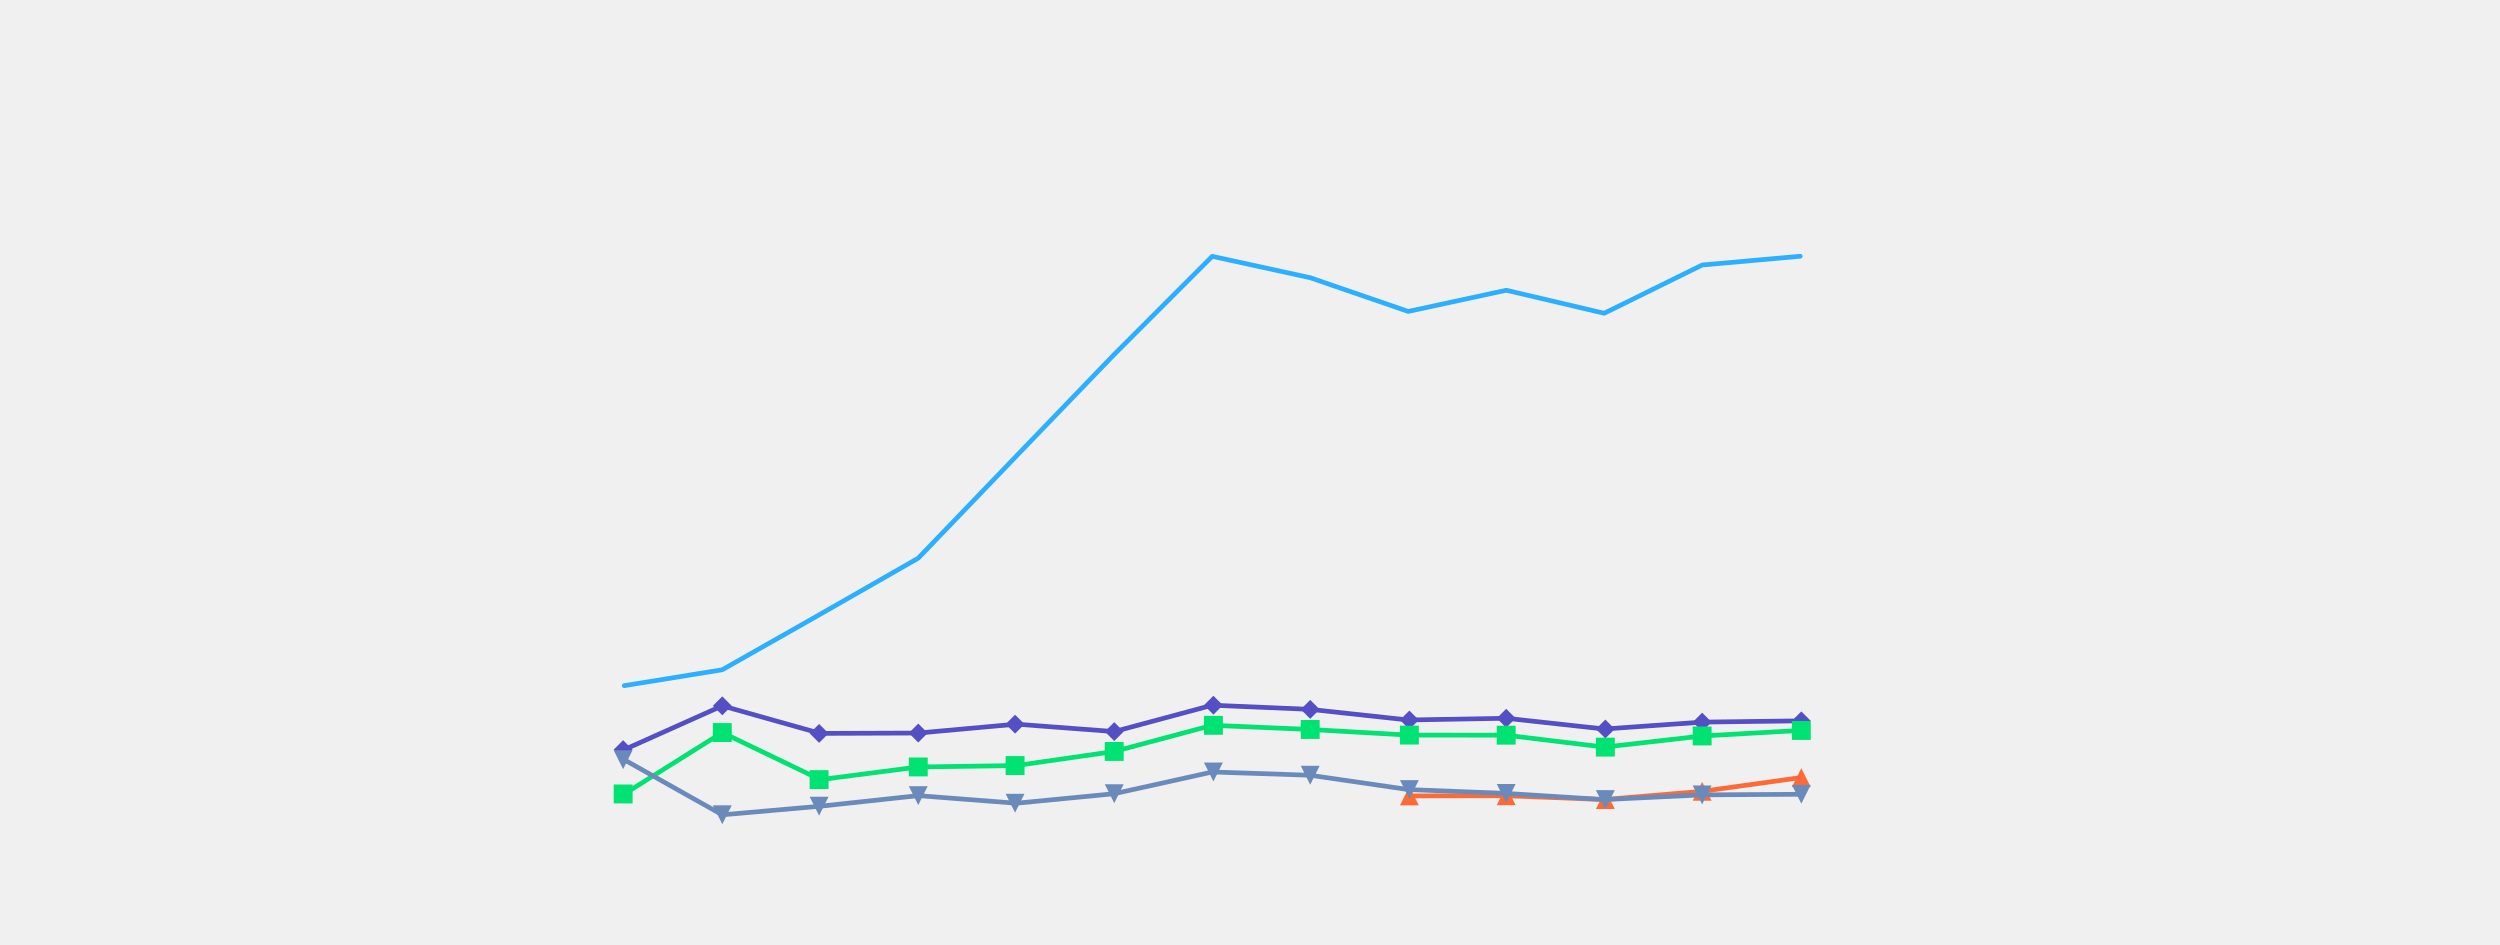
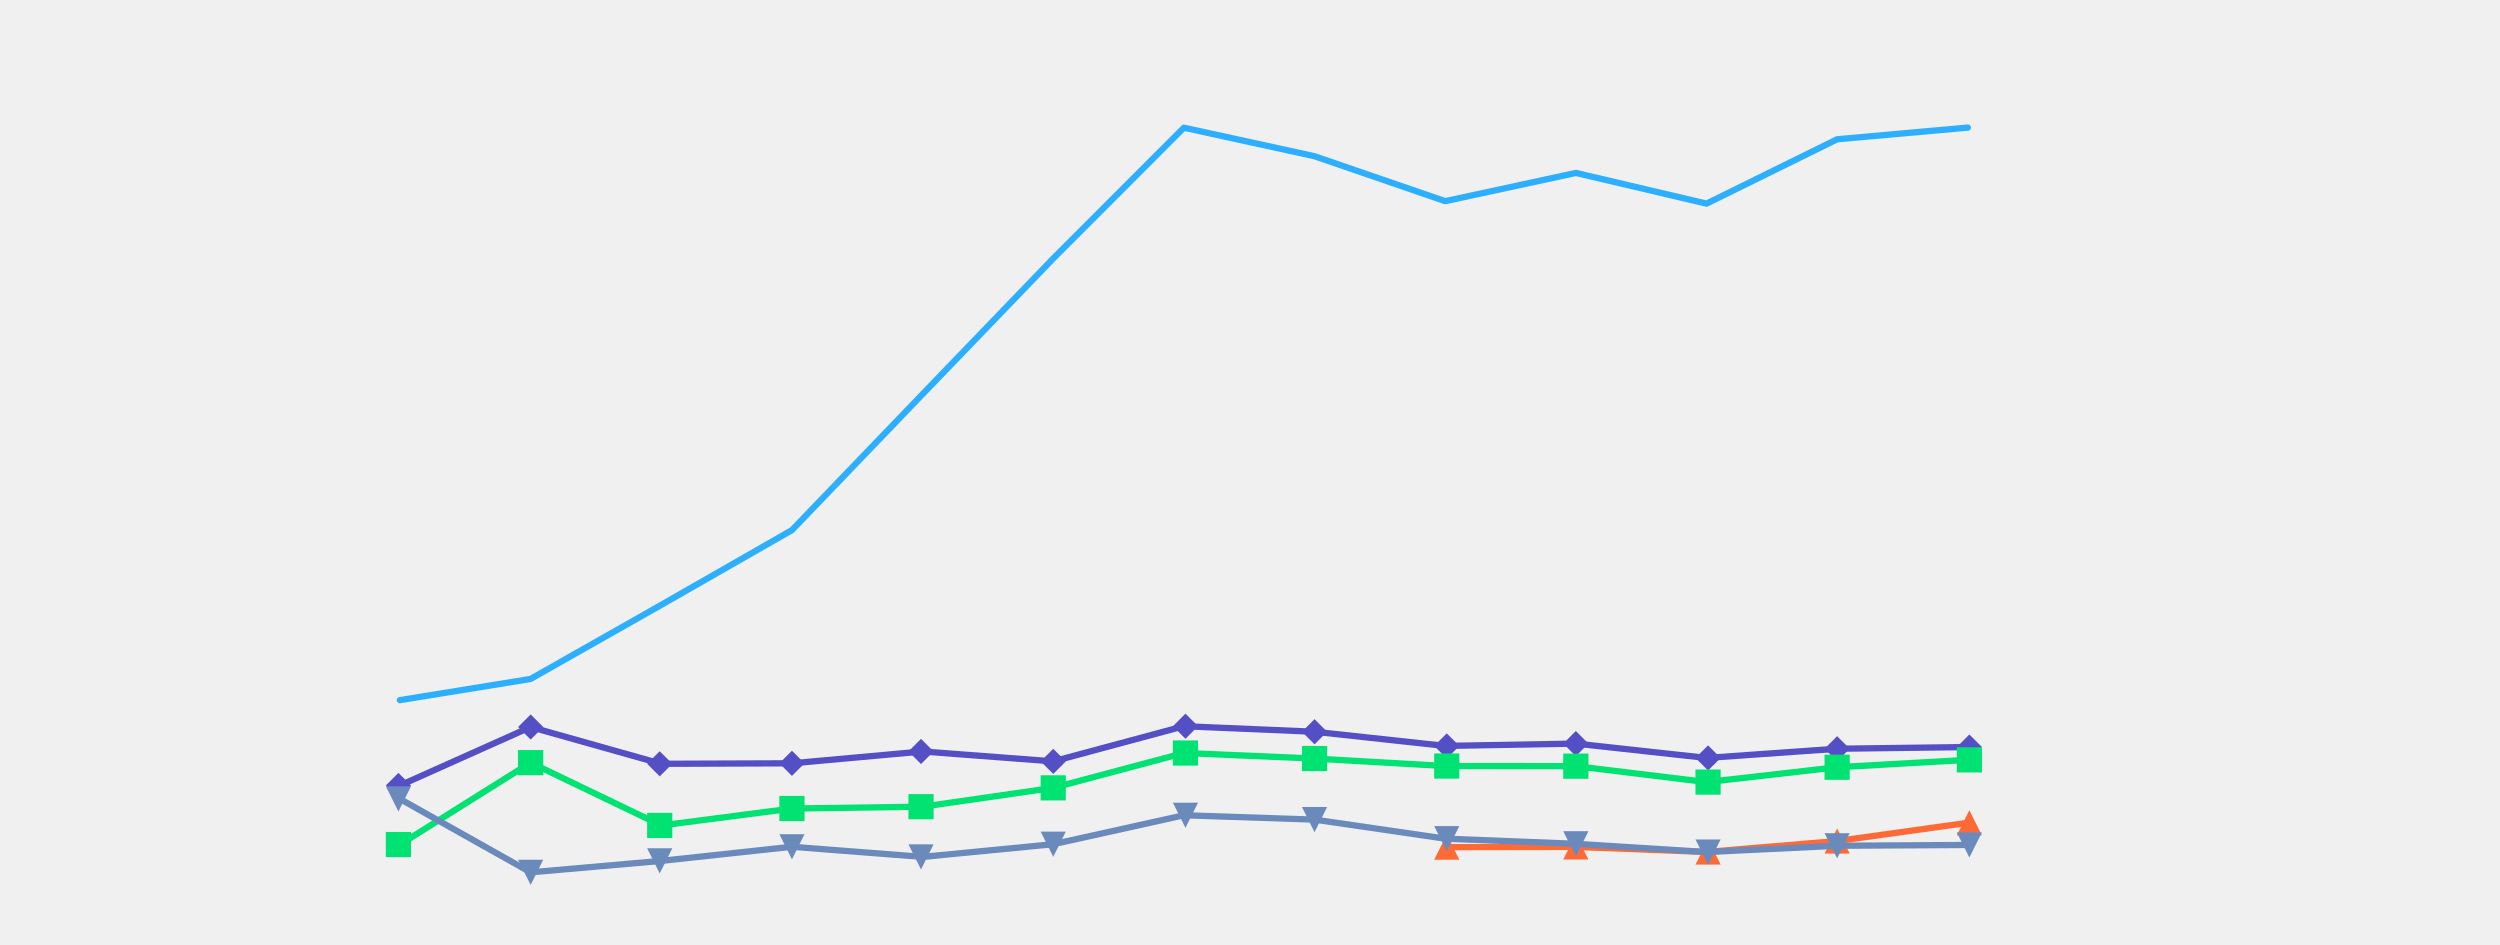
- <svg xmlns="http://www.w3.org/2000/svg" width="900" height="340" viewBox="0,0,700,400" id="svg">
+ <svg xmlns="http://www.w3.org/2000/svg" width="900" height="340" viewBox="0,0,550,300" id="svg">
  <g class="highcharts-series-group" data-z-index="3" filter="none" aria-hidden="false">
-     <g data-z-index="0.1" transform="translate(80,68) scale(1 1)" clip-path="url(#highcharts-0fek5hi-29-)" aria-hidden="true" opacity="1">
+     <g>
      <path d="M 4.98 222.394 L 46.484 215.665 L 87.987 192.14 L 129.49 168.397 L 170.993 125.196 L 212.497 82.104 L 254 40.565 L 295.503 49.627 L 337.007 63.901 L 378.51 54.928 L 420.013 64.681 L 461.516 44.232 L 503.02 40.53" data-z-index="1" stroke-linejoin="round" stroke-linecap="round" filter="none" fill="none" stroke="#2caffe" stroke-width="2" />
      <path d="M 4.98 222.394 L 46.484 215.665 L 87.987 192.14 L 129.49 168.397 L 170.993 125.196 L 212.497 82.104 L 254 40.565 L 295.503 49.627 L 337.007 63.901 L 378.51 54.928 L 420.013 64.681 L 461.516 44.232 L 503.02 40.53" data-z-index="2" stroke-linecap="round" stroke-linejoin="round" fill="none" stroke="rgba(192,192,192,0)" stroke-width="22" />
    </g>
-     <g data-z-index="0.1" transform="translate(80,68) scale(1 1)" clip-path="none" aria-hidden="false" role="region" tabindex="-1" aria-label="Installation &amp; Developers, line 1 of 5 with 13 data points." outline="none" opacity="1">
+     <g>
      <path d="M 46.5 215.665 A 0 0 0 1 1 46.5 215.665 Z" data-z-index="-1" fill-opacity="0.25" visibility="hidden" fill="#2caffe" />
-       <path d="M 4.5 226.394 A 4 4 0 1 1 4.5 226.394 Z" tabindex="-1" role="img" aria-label="x, 2010, 43,934. Installation &amp; Developers." outline="none" fill="#2caffe" stroke="#ffffff" stroke-width="0" opacity="1" />
-       <path d="M 46.5 219.665 A 4 4 0 1 1 46.5 219.665 Z" tabindex="-1" role="img" aria-label="x, 2011, 48,656. Installation &amp; Developers." outline="none" fill="#2caffe" stroke="#ffffff" stroke-width="0" opacity="1" />
-       <path d="M 87.5 196.14 A 4 4 0 1 1 87.5 196.14 Z" tabindex="-1" role="img" aria-label="x, 2012, 65,165. Installation &amp; Developers." outline="none" fill="#2caffe" stroke="#ffffff" stroke-width="0" opacity="1" />
-       <path d="M 129.5 172.397 A 4 4 0 1 1 129.5 172.397 Z" tabindex="-1" role="img" aria-label="x, 2013, 81,827. Installation &amp; Developers." outline="none" fill="#2caffe" stroke="#ffffff" stroke-width="0" opacity="1" />
-       <path d="M 170.5 129.196 A 4 4 0 1 1 170.5 129.196 Z" tabindex="-1" role="img" aria-label="x, 2014, 112,143. Installation &amp; Developers." outline="none" fill="#2caffe" stroke="#ffffff" stroke-width="0" opacity="1" />
-       <path d="M 212.5 86.104 A 4 4 0 1 1 212.5 86.104 Z" tabindex="-1" role="img" aria-label="x, 2015, 142,383. Installation &amp; Developers." outline="none" fill="#2caffe" stroke="#ffffff" stroke-width="0" opacity="1" />
-       <path d="M 254.5 44.565 A 4 4 0 1 1 254.5 44.565 Z" tabindex="-1" role="img" aria-label="x, 2016, 171,533. Installation &amp; Developers." outline="none" fill="#2caffe" stroke="#ffffff" stroke-width="0" opacity="1" />
-       <path d="M 295.5 53.627 A 4 4 0 1 1 295.5 53.627 Z" tabindex="-1" role="img" aria-label="x, 2017, 165,174. Installation &amp; Developers." outline="none" fill="#2caffe" stroke="#ffffff" stroke-width="0" opacity="1" />
-       <path d="M 337.5 67.901 A 4 4 0 1 1 337.5 67.901 Z" tabindex="-1" role="img" aria-label="x, 2018, 155,157. Installation &amp; Developers." outline="none" fill="#2caffe" stroke="#ffffff" stroke-width="0" opacity="1" />
-       <path d="M 378.5 58.928 A 4 4 0 1 1 378.5 58.928 Z" tabindex="-1" role="img" aria-label="x, 2019, 161,454. Installation &amp; Developers." outline="none" fill="#2caffe" stroke="#ffffff" stroke-width="0" opacity="1" />
-       <path d="M 420.5 68.681 A 4 4 0 1 1 420.5 68.681 Z" tabindex="-1" role="img" aria-label="x, 2020, 154,610. Installation &amp; Developers." outline="none" fill="#2caffe" stroke="#ffffff" stroke-width="0" opacity="1" />
-       <path d="M 461.5 48.232 A 4 4 0 1 1 461.5 48.232 Z" tabindex="-1" role="img" aria-label="x, 2021, 168,960. Installation &amp; Developers." outline="none" fill="#2caffe" stroke="#ffffff" stroke-width="0" opacity="1" />
-       <path d="M 503.5 44.53 A 4 4 0 1 1 503.5 44.53 Z" tabindex="-1" role="img" aria-label="x, 2022, 171,558. Installation &amp; Developers." outline="none" fill="#2caffe" stroke="#ffffff" stroke-width="0" opacity="1" />
+       <path d="M 4.5 226.394 A 4 4 0 1 1 4.5 226.394 Z" tabindex="-1" role="img" aria-label="x, 2010, 43,934. Installation &amp; Developers." fill="#2caffe" stroke="#ffffff" stroke-width="0" opacity="1" />
+       <path d="M 46.5 219.665 A 4 4 0 1 1 46.5 219.665 Z" tabindex="-1" role="img" aria-label="x, 2011, 48,656. Installation &amp; Developers." fill="#2caffe" stroke="#ffffff" stroke-width="0" opacity="1" />
+       <path d="M 87.5 196.14 A 4 4 0 1 1 87.5 196.14 Z" tabindex="-1" role="img" aria-label="x, 2012, 65,165. Installation &amp; Developers." fill="#2caffe" stroke="#ffffff" stroke-width="0" opacity="1" />
+       <path d="M 129.5 172.397 A 4 4 0 1 1 129.5 172.397 Z" tabindex="-1" role="img" aria-label="x, 2013, 81,827. Installation &amp; Developers." fill="#2caffe" stroke="#ffffff" stroke-width="0" opacity="1" />
+       <path d="M 170.5 129.196 A 4 4 0 1 1 170.5 129.196 Z" tabindex="-1" role="img" aria-label="x, 2014, 112,143. Installation &amp; Developers." fill="#2caffe" stroke="#ffffff" stroke-width="0" opacity="1" />
+       <path d="M 212.5 86.104 A 4 4 0 1 1 212.5 86.104 Z" tabindex="-1" role="img" aria-label="x, 2015, 142,383. Installation &amp; Developers." fill="#2caffe" stroke="#ffffff" stroke-width="0" opacity="1" />
+       <path d="M 254.5 44.565 A 4 4 0 1 1 254.5 44.565 Z" tabindex="-1" role="img" aria-label="x, 2016, 171,533. Installation &amp; Developers." fill="#2caffe" stroke="#ffffff" stroke-width="0" opacity="1" />
+       <path d="M 295.5 53.627 A 4 4 0 1 1 295.5 53.627 Z" tabindex="-1" role="img" aria-label="x, 2017, 165,174. Installation &amp; Developers." fill="#2caffe" stroke="#ffffff" stroke-width="0" opacity="1" />
+       <path d="M 337.5 67.901 A 4 4 0 1 1 337.5 67.901 Z" tabindex="-1" role="img" aria-label="x, 2018, 155,157. Installation &amp; Developers." fill="#2caffe" stroke="#ffffff" stroke-width="0" opacity="1" />
+       <path d="M 378.5 58.928 A 4 4 0 1 1 378.5 58.928 Z" tabindex="-1" role="img" aria-label="x, 2019, 161,454. Installation &amp; Developers." fill="#2caffe" stroke="#ffffff" stroke-width="0" opacity="1" />
+       <path d="M 420.5 68.681 A 4 4 0 1 1 420.5 68.681 Z" tabindex="-1" role="img" aria-label="x, 2020, 154,610. Installation &amp; Developers." fill="#2caffe" stroke="#ffffff" stroke-width="0" opacity="1" />
+       <path d="M 461.5 48.232 A 4 4 0 1 1 461.5 48.232 Z" tabindex="-1" role="img" aria-label="x, 2021, 168,960. Installation &amp; Developers." fill="#2caffe" stroke="#ffffff" stroke-width="0" opacity="1" />
+       <path d="M 503.5 44.53 A 4 4 0 1 1 503.5 44.53 Z" tabindex="-1" role="img" aria-label="x, 2022, 171,558. Installation &amp; Developers." fill="#2caffe" stroke="#ffffff" stroke-width="0" opacity="1" />
    </g>
-     <g data-z-index="0.1" transform="translate(80,68) scale(1 1)" clip-path="url(#highcharts-0fek5hi-29-)" aria-hidden="true" opacity="1">
+     <g>
      <path d="M 4.98 249.495 L 46.484 230.934 L 87.987 242.618 L 129.49 242.462 L 170.993 238.702 L 212.497 241.848 L 254 230.678 L 295.503 232.439 L 337.007 236.94 L 378.51 236.204 L 420.013 240.754 L 461.516 237.834 L 503.02 237.301" data-z-index="1" stroke-linejoin="round" stroke-linecap="round" filter="none" fill="none" stroke="#544fc5" stroke-width="2" />
      <path d="M 4.98 249.495 L 46.484 230.934 L 87.987 242.618 L 129.49 242.462 L 170.993 238.702 L 212.497 241.848 L 254 230.678 L 295.503 232.439 L 337.007 236.94 L 378.51 236.204 L 420.013 240.754 L 461.516 237.834 L 503.02 237.301" data-z-index="2" stroke-linecap="round" stroke-linejoin="round" fill="none" stroke="rgba(192,192,192,0)" stroke-width="22" />
    </g>
-     <g data-z-index="0.1" transform="translate(80,68) scale(1 1)" clip-path="none" aria-hidden="false" role="region" tabindex="-1" aria-label="Manufacturing, line 2 of 5 with 13 data points." outline="none" opacity="1">
+     <g>
      <path d="M 129.5 242.462 A 0 0 0 1 1 129.5 242.462 Z" data-z-index="-1" fill-opacity="0.25" visibility="hidden" fill="#544fc5" />
-       <path d="M 4.5 245.495 L 8.5 249.495 L 4.5 253.495 L 0.5 249.495 Z" tabindex="-1" role="img" aria-label="x, 2010, 24,916. Manufacturing." outline="none" fill="#544fc5" stroke="#ffffff" stroke-width="0" opacity="1" />
-       <path d="M 46.5 226.934 L 50.5 230.934 L 46.5 234.934 L 42.5 230.934 Z" tabindex="-1" role="img" aria-label="x, 2011, 37,941. Manufacturing." outline="none" fill="#544fc5" stroke="#ffffff" stroke-width="0" opacity="1" />
-       <path d="M 87.5 238.618 L 91.5 242.618 L 87.5 246.618 L 83.5 242.618 Z" tabindex="-1" role="img" aria-label="x, 2012, 29,742. Manufacturing." outline="none" fill="#544fc5" stroke="#ffffff" stroke-width="0" opacity="1" />
-       <path d="M 129.5 238.462 L 133.5 242.462 L 129.5 246.462 L 125.5 242.462 Z" tabindex="-1" role="img" aria-label="x, 2013, 29,851. Manufacturing." outline="none" fill="#544fc5" stroke="#ffffff" stroke-width="0" opacity="1" />
-       <path d="M 170.5 234.702 L 174.5 238.702 L 170.5 242.702 L 166.5 238.702 Z" tabindex="-1" role="img" aria-label="x, 2014, 32,490. Manufacturing." outline="none" fill="#544fc5" stroke="#ffffff" stroke-width="0" opacity="1" />
-       <path d="M 212.5 237.848 L 216.5 241.848 L 212.5 245.848 L 208.5 241.848 Z" tabindex="-1" role="img" aria-label="x, 2015, 30,282. Manufacturing." outline="none" fill="#544fc5" stroke="#ffffff" stroke-width="0" opacity="1" />
-       <path d="M 254.5 226.678 L 258.5 230.678 L 254.5 234.678 L 250.5 230.678 Z" tabindex="-1" role="img" aria-label="x, 2016, 38,121. Manufacturing." outline="none" fill="#544fc5" stroke="#ffffff" stroke-width="0" opacity="1" />
-       <path d="M 295.5 228.439 L 299.5 232.439 L 295.5 236.439 L 291.5 232.439 Z" tabindex="-1" role="img" aria-label="x, 2017, 36,885. Manufacturing." outline="none" fill="#544fc5" stroke="#ffffff" stroke-width="0" opacity="1" />
-       <path d="M 337.5 232.94 L 341.5 236.94 L 337.5 240.94 L 333.5 236.94 Z" tabindex="-1" role="img" aria-label="x, 2018, 33,726. Manufacturing." outline="none" fill="#544fc5" stroke="#ffffff" stroke-width="0" opacity="1" />
-       <path d="M 378.5 232.204 L 382.5 236.204 L 378.5 240.204 L 374.5 236.204 Z" tabindex="-1" role="img" aria-label="x, 2019, 34,243. Manufacturing." outline="none" fill="#544fc5" stroke="#ffffff" stroke-width="0" opacity="1" />
-       <path d="M 420.5 236.754 L 424.5 240.754 L 420.5 244.754 L 416.5 240.754 Z" tabindex="-1" role="img" aria-label="x, 2020, 31,050. Manufacturing." outline="none" fill="#544fc5" stroke="#ffffff" stroke-width="0" opacity="1" />
-       <path d="M 461.5 233.834 L 465.5 237.834 L 461.5 241.834 L 457.5 237.834 Z" tabindex="-1" role="img" aria-label="x, 2021, 33,099. Manufacturing." outline="none" fill="#544fc5" stroke="#ffffff" stroke-width="0" opacity="1" />
-       <path d="M 503.5 233.301 L 507.5 237.301 L 503.5 241.301 L 499.5 237.301 Z" tabindex="-1" role="img" aria-label="x, 2022, 33,473. Manufacturing." outline="none" fill="#544fc5" stroke="#ffffff" stroke-width="0" opacity="1" />
+       <path d="M 4.5 245.495 L 8.5 249.495 L 4.5 253.495 L 0.5 249.495 Z" aria-label="x, 2010, 24,916. Manufacturing." fill="#544fc5" stroke="#ffffff" stroke-width="0" opacity="1" />
+       <path d="M 46.5 226.934 L 50.5 230.934 L 46.5 234.934 L 42.5 230.934 Z" aria-label="x, 2011, 37,941. Manufacturing." fill="#544fc5" stroke="#ffffff" stroke-width="0" opacity="1" />
+       <path d="M 87.5 238.618 L 91.5 242.618 L 87.5 246.618 L 83.5 242.618 Z" aria-label="x, 2012, 29,742. Manufacturing." fill="#544fc5" stroke="#ffffff" stroke-width="0" opacity="1" />
+       <path d="M 129.5 238.462 L 133.5 242.462 L 129.5 246.462 L 125.5 242.462 Z" aria-label="x, 2013, 29,851. Manufacturing." fill="#544fc5" stroke="#ffffff" stroke-width="0" opacity="1" />
+       <path d="M 170.5 234.702 L 174.5 238.702 L 170.5 242.702 L 166.5 238.702 Z" aria-label="x, 2014, 32,490. Manufacturing." fill="#544fc5" stroke="#ffffff" stroke-width="0" opacity="1" />
+       <path d="M 212.5 237.848 L 216.5 241.848 L 212.5 245.848 L 208.5 241.848 Z" aria-label="x, 2015, 30,282. Manufacturing." fill="#544fc5" stroke="#ffffff" stroke-width="0" opacity="1" />
+       <path d="M 254.5 226.678 L 258.5 230.678 L 254.5 234.678 L 250.5 230.678 Z" aria-label="x, 2016, 38,121. Manufacturing." fill="#544fc5" stroke="#ffffff" stroke-width="0" opacity="1" />
+       <path d="M 295.5 228.439 L 299.5 232.439 L 295.5 236.439 L 291.5 232.439 Z" aria-label="x, 2017, 36,885. Manufacturing." fill="#544fc5" stroke="#ffffff" stroke-width="0" opacity="1" />
+       <path d="M 337.5 232.94 L 341.5 236.94 L 337.5 240.94 L 333.5 236.94 Z" aria-label="x, 2018, 33,726. Manufacturing." fill="#544fc5" stroke="#ffffff" stroke-width="0" opacity="1" />
+       <path d="M 378.5 232.204 L 382.5 236.204 L 378.5 240.204 L 374.5 236.204 Z" aria-label="x, 2019, 34,243. Manufacturing." fill="#544fc5" stroke="#ffffff" stroke-width="0" opacity="1" />
+       <path d="M 420.5 236.754 L 424.5 240.754 L 420.5 244.754 L 416.5 240.754 Z" aria-label="x, 2020, 31,050. Manufacturing." fill="#544fc5" stroke="#ffffff" stroke-width="0" opacity="1" />
+       <path d="M 461.5 233.834 L 465.5 237.834 L 461.5 241.834 L 457.5 237.834 Z" aria-label="x, 2021, 33,099. Manufacturing." fill="#544fc5" stroke="#ffffff" stroke-width="0" opacity="1" />
+       <path d="M 503.5 233.301 L 507.5 237.301 L 503.5 241.301 L 499.5 237.301 Z" aria-label="x, 2022, 33,473. Manufacturing." fill="#544fc5" stroke="#ffffff" stroke-width="0" opacity="1" />
    </g>
-     <g data-z-index="0.1" transform="translate(80,68) scale(1 1)" clip-path="url(#highcharts-0fek5hi-29-)" aria-hidden="true" opacity="1">
+     <g>
      <path d="M 4.98 268.265 L 46.484 242.25 L 87.987 262.193 L 129.49 256.826 L 170.993 256.236 L 212.497 250.263 L 254 239.191 L 295.503 240.95 L 337.007 243.329 L 378.51 243.371 L 420.013 248.43 L 461.516 243.706 L 503.02 241.369" data-z-index="1" stroke-linejoin="round" stroke-linecap="round" filter="none" fill="none" stroke="#00e272" stroke-width="2" />
      <path d="M 4.98 268.265 L 46.484 242.25 L 87.987 262.193 L 129.49 256.826 L 170.993 256.236 L 212.497 250.263 L 254 239.191 L 295.503 240.95 L 337.007 243.329 L 378.51 243.371 L 420.013 248.43 L 461.516 243.706 L 503.02 241.369" data-z-index="2" stroke-linecap="round" stroke-linejoin="round" fill="none" stroke="rgba(192,192,192,0)" stroke-width="22" />
    </g>
-     <g data-z-index="0.1" transform="translate(80,68) scale(1 1)" clip-path="none" aria-hidden="false" role="region" tabindex="-1" aria-label="Sales &amp; Distribution, line 3 of 5 with 13 data points." outline="none" opacity="1">
+     <g>
      <path d="M 212.5 250.263 A 0 0 0 1 1 212.5 250.263 Z" data-z-index="-1" fill-opacity="0.25" visibility="hidden" fill="#00e272" />
-       <path d="M 0.5 264.265 L 8.5 264.265 L 8.5 272.265 L 0.5 272.265 Z" tabindex="-1" role="img" aria-label="x, 2010, 11,744. Sales &amp; Distribution." outline="none" fill="#00e272" stroke="#ffffff" stroke-width="0" opacity="1" />
-       <path d="M 42.5 238.25 L 50.5 238.25 L 50.5 246.25 L 42.5 246.25 Z" tabindex="-1" role="img" aria-label="x, 2011, 30,000. Sales &amp; Distribution." outline="none" fill="#00e272" stroke="#ffffff" stroke-width="0" opacity="1" />
-       <path d="M 83.5 258.193 L 91.5 258.193 L 91.5 266.193 L 83.5 266.193 Z" tabindex="-1" role="img" aria-label="x, 2012, 16,005. Sales &amp; Distribution." outline="none" fill="#00e272" stroke="#ffffff" stroke-width="0" opacity="1" />
-       <path d="M 125.5 252.826 L 133.5 252.826 L 133.5 260.826 L 125.5 260.826 Z" tabindex="-1" role="img" aria-label="x, 2013, 19,771. Sales &amp; Distribution." outline="none" fill="#00e272" stroke="#ffffff" stroke-width="0" opacity="1" />
-       <path d="M 166.5 252.236 L 174.5 252.236 L 174.5 260.236 L 166.5 260.236 Z" tabindex="-1" role="img" aria-label="x, 2014, 20,185. Sales &amp; Distribution." outline="none" fill="#00e272" stroke="#ffffff" stroke-width="0" opacity="1" />
-       <path d="M 208.5 246.263 L 216.5 246.263 L 216.5 254.263 L 208.5 254.263 Z" tabindex="-1" role="img" aria-label="x, 2015, 24,377. Sales &amp; Distribution." outline="none" fill="#00e272" stroke="#ffffff" stroke-width="0" opacity="1" />
-       <path d="M 250.5 235.191 L 258.5 235.191 L 258.5 243.191 L 250.5 243.191 Z" tabindex="-1" role="img" aria-label="x, 2016, 32,147. Sales &amp; Distribution." outline="none" fill="#00e272" stroke="#ffffff" stroke-width="0" opacity="1" />
-       <path d="M 291.5 236.95 L 299.5 236.95 L 299.5 244.95 L 291.5 244.95 Z" tabindex="-1" role="img" aria-label="x, 2017, 30,912. Sales &amp; Distribution." outline="none" fill="#00e272" stroke="#ffffff" stroke-width="0" opacity="1" />
-       <path d="M 333.5 239.329 L 341.5 239.329 L 341.5 247.329 L 333.5 247.329 Z" tabindex="-1" role="img" aria-label="x, 2018, 29,243. Sales &amp; Distribution." outline="none" fill="#00e272" stroke="#ffffff" stroke-width="0" opacity="1" />
-       <path d="M 374.5 239.371 L 382.5 239.371 L 382.5 247.371 L 374.5 247.371 Z" tabindex="-1" role="img" aria-label="x, 2019, 29,213. Sales &amp; Distribution." outline="none" fill="#00e272" stroke="#ffffff" stroke-width="0" opacity="1" />
-       <path d="M 416.5 244.43 L 424.5 244.43 L 424.5 252.43 L 416.5 252.43 Z" tabindex="-1" role="img" aria-label="x, 2020, 25,663. Sales &amp; Distribution." outline="none" fill="#00e272" stroke="#ffffff" stroke-width="0" opacity="1" />
-       <path d="M 457.5 239.706 L 465.5 239.706 L 465.5 247.706 L 457.5 247.706 Z" tabindex="-1" role="img" aria-label="x, 2021, 28,978. Sales &amp; Distribution." outline="none" fill="#00e272" stroke="#ffffff" stroke-width="0" opacity="1" />
-       <path d="M 499.5 237.369 L 507.5 237.369 L 507.5 245.369 L 499.5 245.369 Z" tabindex="-1" role="img" aria-label="x, 2022, 30,618. Sales &amp; Distribution." outline="none" fill="#00e272" stroke="#ffffff" stroke-width="0" opacity="1" />
+       <path d="M 0.5 264.265 L 8.5 264.265 L 8.5 272.265 L 0.5 272.265 Z" tabindex="-1" role="img" aria-label="x, 2010, 11,744. Sales &amp; Distribution." fill="#00e272" stroke="#ffffff" stroke-width="0" opacity="1" />
+       <path d="M 42.5 238.25 L 50.5 238.25 L 50.5 246.25 L 42.5 246.25 Z" tabindex="-1" role="img" aria-label="x, 2011, 30,000. Sales &amp; Distribution." fill="#00e272" stroke="#ffffff" stroke-width="0" opacity="1" />
+       <path d="M 83.5 258.193 L 91.5 258.193 L 91.5 266.193 L 83.5 266.193 Z" tabindex="-1" role="img" aria-label="x, 2012, 16,005. Sales &amp; Distribution." fill="#00e272" stroke="#ffffff" stroke-width="0" opacity="1" />
+       <path d="M 125.5 252.826 L 133.5 252.826 L 133.5 260.826 L 125.5 260.826 Z" tabindex="-1" role="img" aria-label="x, 2013, 19,771. Sales &amp; Distribution." fill="#00e272" stroke="#ffffff" stroke-width="0" opacity="1" />
+       <path d="M 166.5 252.236 L 174.5 252.236 L 174.5 260.236 L 166.5 260.236 Z" tabindex="-1" role="img" aria-label="x, 2014, 20,185. Sales &amp; Distribution." fill="#00e272" stroke="#ffffff" stroke-width="0" opacity="1" />
+       <path d="M 208.5 246.263 L 216.5 246.263 L 216.5 254.263 L 208.5 254.263 Z" tabindex="-1" role="img" aria-label="x, 2015, 24,377. Sales &amp; Distribution." fill="#00e272" stroke="#ffffff" stroke-width="0" opacity="1" />
+       <path d="M 250.5 235.191 L 258.5 235.191 L 258.5 243.191 L 250.5 243.191 Z" tabindex="-1" role="img" aria-label="x, 2016, 32,147. Sales &amp; Distribution." fill="#00e272" stroke="#ffffff" stroke-width="0" opacity="1" />
+       <path d="M 291.5 236.95 L 299.5 236.95 L 299.5 244.95 L 291.5 244.95 Z" tabindex="-1" role="img" aria-label="x, 2017, 30,912. Sales &amp; Distribution." fill="#00e272" stroke="#ffffff" stroke-width="0" opacity="1" />
+       <path d="M 333.5 239.329 L 341.5 239.329 L 341.5 247.329 L 333.5 247.329 Z" tabindex="-1" role="img" aria-label="x, 2018, 29,243. Sales &amp; Distribution." fill="#00e272" stroke="#ffffff" stroke-width="0" opacity="1" />
+       <path d="M 374.5 239.371 L 382.5 239.371 L 382.5 247.371 L 374.5 247.371 Z" tabindex="-1" role="img" aria-label="x, 2019, 29,213. Sales &amp; Distribution." fill="#00e272" stroke="#ffffff" stroke-width="0" opacity="1" />
+       <path d="M 416.5 244.43 L 424.5 244.43 L 424.5 252.43 L 416.5 252.43 Z" tabindex="-1" role="img" aria-label="x, 2020, 25,663. Sales &amp; Distribution." fill="#00e272" stroke="#ffffff" stroke-width="0" opacity="1" />
+       <path d="M 457.5 239.706 L 465.5 239.706 L 465.5 247.706 L 457.5 247.706 Z" tabindex="-1" role="img" aria-label="x, 2021, 28,978. Sales &amp; Distribution." fill="#00e272" stroke="#ffffff" stroke-width="0" opacity="1" />
+       <path d="M 499.5 237.369 L 507.5 237.369 L 507.5 245.369 L 499.5 245.369 Z" tabindex="-1" role="img" aria-label="x, 2022, 30,618. Sales &amp; Distribution." fill="#00e272" stroke="#ffffff" stroke-width="0" opacity="1" />
    </g>
-     <g data-z-index="0.1" transform="translate(80,68) scale(1 1)" clip-path="url(#highcharts-0fek5hi-29-)" aria-hidden="true" opacity="1">
+     <g>
      <path d="M 337.007 269.091 L 378.51 269.014 L 420.013 270.64 L 461.516 267.145 L 503.02 261.366" data-z-index="1" stroke-linejoin="round" stroke-linecap="round" filter="none" fill="none" stroke="#fe6a35" stroke-width="2" />
      <path d="M 337.007 269.091 L 378.51 269.014 L 420.013 270.64 L 461.516 267.145 L 503.02 261.366" data-z-index="2" stroke-linecap="round" stroke-linejoin="round" fill="none" stroke="rgba(192,192,192,0)" stroke-width="22" />
    </g>
-     <g data-z-index="0.1" transform="translate(80,68) scale(1 1)" clip-path="none" aria-hidden="false" role="region" tabindex="-1" aria-label="Operations &amp; Maintenance, line 4 of 5 with 13 data points." outline="none" opacity="1">
-       <rect x="4.98" y="269.091" width="1" height="1" fill-opacity="0" stroke-opacity="0" tabindex="-1" role="img" aria-label="x, 2010, No value. Operations &amp; Maintenance." outline="none" fill="none" opacity="0" />
-       <rect x="46.484" y="269.091" width="1" height="1" fill-opacity="0" stroke-opacity="0" tabindex="-1" role="img" aria-label="x, 2011, No value. Operations &amp; Maintenance." outline="none" fill="none" opacity="0" />
-       <rect x="87.987" y="269.091" width="1" height="1" fill-opacity="0" stroke-opacity="0" tabindex="-1" role="img" aria-label="x, 2012, No value. Operations &amp; Maintenance." outline="none" fill="none" opacity="0" />
-       <rect x="129.49" y="269.091" width="1" height="1" fill-opacity="0" stroke-opacity="0" tabindex="-1" role="img" aria-label="x, 2013, No value. Operations &amp; Maintenance." outline="none" fill="none" opacity="0" />
-       <rect x="170.993" y="269.091" width="1" height="1" fill-opacity="0" stroke-opacity="0" tabindex="-1" role="img" aria-label="x, 2014, No value. Operations &amp; Maintenance." outline="none" fill="none" opacity="0" />
-       <rect x="212.497" y="269.091" width="1" height="1" fill-opacity="0" stroke-opacity="0" tabindex="-1" role="img" aria-label="x, 2015, No value. Operations &amp; Maintenance." outline="none" fill="none" opacity="0" />
-       <rect x="254" y="269.091" width="1" height="1" fill-opacity="0" stroke-opacity="0" tabindex="-1" role="img" aria-label="x, 2016, No value. Operations &amp; Maintenance." outline="none" fill="none" opacity="0" />
-       <rect x="295.503" y="269.091" width="1" height="1" fill-opacity="0" stroke-opacity="0" tabindex="-1" role="img" aria-label="x, 2017, No value. Operations &amp; Maintenance." outline="none" fill="none" opacity="0" />
-       <path d="M 337.5 265.091 L 341.5 273.091 L 333.5 273.091 Z" tabindex="-1" role="img" aria-label="x, 2018, 11,164. Operations &amp; Maintenance." outline="none" fill="#fe6a35" stroke="#ffffff" stroke-width="0" opacity="1" />
-       <path d="M 378.5 265.014 L 382.5 273.014 L 374.5 273.014 Z" tabindex="-1" role="img" aria-label="x, 2019, 11,218. Operations &amp; Maintenance." outline="none" fill="#fe6a35" stroke="#ffffff" stroke-width="0" opacity="1" />
-       <path d="M 420.5 266.64 L 424.5 274.64 L 416.5 274.64 Z" tabindex="-1" role="img" aria-label="x, 2020, 10,077. Operations &amp; Maintenance." outline="none" fill="#fe6a35" stroke="#ffffff" stroke-width="0" opacity="1" />
-       <path d="M 461.5 263.145 L 465.5 271.145 L 457.5 271.145 Z" tabindex="-1" role="img" aria-label="x, 2021, 12,530. Operations &amp; Maintenance." outline="none" fill="#fe6a35" stroke="#ffffff" stroke-width="0" opacity="1" />
-       <path d="M 503.5 257.366 L 507.5 265.366 L 499.5 265.366 Z" tabindex="-1" role="img" aria-label="x, 2022, 16,585. Operations &amp; Maintenance." outline="none" fill="#fe6a35" stroke="#ffffff" stroke-width="0" opacity="1" />
+     <g>
+       <rect x="4.98" y="269.091" width="1" height="1" fill-opacity="0" stroke-opacity="0" tabindex="-1" role="img" aria-label="x, 2010, No value. Operations &amp; Maintenance." fill="none" opacity="0" />
+       <rect x="46.484" y="269.091" width="1" height="1" fill-opacity="0" stroke-opacity="0" tabindex="-1" role="img" aria-label="x, 2011, No value. Operations &amp; Maintenance." fill="none" opacity="0" />
+       <rect x="87.987" y="269.091" width="1" height="1" fill-opacity="0" stroke-opacity="0" tabindex="-1" role="img" aria-label="x, 2012, No value. Operations &amp; Maintenance." fill="none" opacity="0" />
+       <rect x="129.49" y="269.091" width="1" height="1" fill-opacity="0" stroke-opacity="0" tabindex="-1" role="img" aria-label="x, 2013, No value. Operations &amp; Maintenance." fill="none" opacity="0" />
+       <rect x="170.993" y="269.091" width="1" height="1" fill-opacity="0" stroke-opacity="0" tabindex="-1" role="img" aria-label="x, 2014, No value. Operations &amp; Maintenance." fill="none" opacity="0" />
+       <rect x="212.497" y="269.091" width="1" height="1" fill-opacity="0" stroke-opacity="0" tabindex="-1" role="img" aria-label="x, 2015, No value. Operations &amp; Maintenance." fill="none" opacity="0" />
+       <rect x="254" y="269.091" width="1" height="1" fill-opacity="0" stroke-opacity="0" tabindex="-1" role="img" aria-label="x, 2016, No value. Operations &amp; Maintenance." fill="none" opacity="0" />
+       <rect x="295.503" y="269.091" width="1" height="1" fill-opacity="0" stroke-opacity="0" tabindex="-1" role="img" aria-label="x, 2017, No value. Operations &amp; Maintenance." fill="none" opacity="0" />
+       <path d="M 337.5 265.091 L 341.5 273.091 L 333.5 273.091 Z" tabindex="-1" role="img" aria-label="x, 2018, 11,164. Operations &amp; Maintenance." fill="#fe6a35" stroke="#ffffff" stroke-width="0" opacity="1" />
+       <path d="M 378.5 265.014 L 382.5 273.014 L 374.5 273.014 Z" tabindex="-1" role="img" aria-label="x, 2019, 11,218. Operations &amp; Maintenance." fill="#fe6a35" stroke="#ffffff" stroke-width="0" opacity="1" />
+       <path d="M 420.5 266.64 L 424.5 274.64 L 416.5 274.64 Z" tabindex="-1" role="img" aria-label="x, 2020, 10,077. Operations &amp; Maintenance." fill="#fe6a35" stroke="#ffffff" stroke-width="0" opacity="1" />
+       <path d="M 461.5 263.145 L 465.5 271.145 L 457.5 271.145 Z" tabindex="-1" role="img" aria-label="x, 2021, 12,530. Operations &amp; Maintenance." fill="#fe6a35" stroke="#ffffff" stroke-width="0" opacity="1" />
+       <path d="M 503.5 257.366 L 507.5 265.366 L 499.5 265.366 Z" tabindex="-1" role="img" aria-label="x, 2022, 16,585. Operations &amp; Maintenance." fill="#fe6a35" stroke="#ffffff" stroke-width="0" opacity="1" />
    </g>
-     <g data-z-index="0.1" transform="translate(80,68) scale(1 1)" clip-path="url(#highcharts-0fek5hi-29-)" aria-hidden="true" opacity="1">
+     <g>
      <path d="M 4.98 253.781 L 46.484 277.094 L 87.987 273.45 L 129.49 268.972 L 170.993 272.191 L 212.497 268.162 L 254 258.96 L 295.503 260.348 L 337.007 266.399 L 378.51 268.034 L 420.013 270.646 L 461.516 268.654 L 503.02 268.402" data-z-index="1" stroke-linejoin="round" stroke-linecap="round" filter="none" fill="none" stroke="#6b8abc" stroke-width="2" />
      <path d="M 4.98 253.781 L 46.484 277.094 L 87.987 273.45 L 129.49 268.972 L 170.993 272.191 L 212.497 268.162 L 254 258.96 L 295.503 260.348 L 337.007 266.399 L 378.51 268.034 L 420.013 270.646 L 461.516 268.654 L 503.02 268.402" data-z-index="2" stroke-linecap="round" stroke-linejoin="round" fill="none" stroke="rgba(192,192,192,0)" stroke-width="22" />
    </g>
-     <g data-z-index="0.1" transform="translate(80,68) scale(1 1)" clip-path="none" aria-hidden="false" role="region" tabindex="-1" aria-label="Other, line 5 of 5 with 13 data points." outline="none" opacity="1">
+     <g>
      <path d="M 170.5 272.191 A 0 0 0 1 1 170.5 272.191 Z" data-z-index="-1" fill-opacity="0.25" visibility="hidden" fill="#6b8abc" />
-       <path d="M 0.5 249.781 L 8.5 249.781 L 4.5 257.781 Z" tabindex="-1" role="img" aria-label="x, 2010, 21,908. Other." outline="none" fill="#6b8abc" stroke="#ffffff" stroke-width="0" opacity="1" />
-       <path d="M 42.5 273.094 L 50.5 273.094 L 46.5 281.094 Z" tabindex="-1" role="img" aria-label="x, 2011, 5,548. Other." outline="none" fill="#6b8abc" stroke="#ffffff" stroke-width="0" opacity="1" />
-       <path d="M 83.5 269.45 L 91.5 269.45 L 87.5 277.45 Z" tabindex="-1" role="img" aria-label="x, 2012, 8,105. Other." outline="none" fill="#6b8abc" stroke="#ffffff" stroke-width="0" opacity="1" />
-       <path d="M 125.5 264.972 L 133.5 264.972 L 129.5 272.972 Z" tabindex="-1" role="img" aria-label="x, 2013, 11,248. Other." outline="none" fill="#6b8abc" stroke="#ffffff" stroke-width="0" opacity="1" />
-       <path d="M 166.5 268.191 L 174.5 268.191 L 170.5 276.191 Z" tabindex="-1" role="img" aria-label="x, 2014, 8,989. Other." outline="none" fill="#6b8abc" stroke="#ffffff" stroke-width="0" opacity="1" />
-       <path d="M 208.5 264.162 L 216.5 264.162 L 212.5 272.162 Z" tabindex="-1" role="img" aria-label="x, 2015, 11,816. Other." outline="none" fill="#6b8abc" stroke="#ffffff" stroke-width="0" opacity="1" />
-       <path d="M 250.5 254.96 L 258.5 254.96 L 254.5 262.96 Z" tabindex="-1" role="img" aria-label="x, 2016, 18,274. Other." outline="none" fill="#6b8abc" stroke="#ffffff" stroke-width="0" opacity="1" />
-       <path d="M 291.5 256.348 L 299.5 256.348 L 295.5 264.348 Z" tabindex="-1" role="img" aria-label="x, 2017, 17,300. Other." outline="none" fill="#6b8abc" stroke="#ffffff" stroke-width="0" opacity="1" />
-       <path d="M 333.5 262.399 L 341.5 262.399 L 337.5 270.399 Z" tabindex="-1" role="img" aria-label="x, 2018, 13,053. Other." outline="none" fill="#6b8abc" stroke="#ffffff" stroke-width="0" opacity="1" />
-       <path d="M 374.5 264.034 L 382.5 264.034 L 378.5 272.034 Z" tabindex="-1" role="img" aria-label="x, 2019, 11,906. Other." outline="none" fill="#6b8abc" stroke="#ffffff" stroke-width="0" opacity="1" />
-       <path d="M 416.5 266.646 L 424.5 266.646 L 420.5 274.646 Z" tabindex="-1" role="img" aria-label="x, 2020, 10,073. Other." outline="none" fill="#6b8abc" stroke="#ffffff" stroke-width="0" opacity="1" />
-       <path d="M 457.5 264.654 L 465.5 264.654 L 461.5 272.654 Z" tabindex="-1" role="img" aria-label="x, 2021, 11,471. Other." outline="none" fill="#6b8abc" stroke="#ffffff" stroke-width="0" opacity="1" />
-       <path d="M 499.5 264.402 L 507.5 264.402 L 503.5 272.402 Z" tabindex="-1" role="img" aria-label="x, 2022, 11,648. Other." outline="none" fill="#6b8abc" stroke="#ffffff" stroke-width="0" opacity="1" />
+       <path d="M 0.5 249.781 L 8.5 249.781 L 4.5 257.781 Z" tabindex="-1" role="img" aria-label="x, 2010, 21,908. Other." fill="#6b8abc" stroke="#ffffff" stroke-width="0" opacity="1" />
+       <path d="M 42.5 273.094 L 50.5 273.094 L 46.5 281.094 Z" tabindex="-1" role="img" aria-label="x, 2011, 5,548. Other." fill="#6b8abc" stroke="#ffffff" stroke-width="0" opacity="1" />
+       <path d="M 83.5 269.45 L 91.5 269.45 L 87.5 277.45 Z" tabindex="-1" role="img" aria-label="x, 2012, 8,105. Other." fill="#6b8abc" stroke="#ffffff" stroke-width="0" opacity="1" />
+       <path d="M 125.5 264.972 L 133.5 264.972 L 129.5 272.972 Z" tabindex="-1" role="img" aria-label="x, 2013, 11,248. Other." fill="#6b8abc" stroke="#ffffff" stroke-width="0" opacity="1" />
+       <path d="M 166.5 268.191 L 174.5 268.191 L 170.5 276.191 Z" tabindex="-1" role="img" aria-label="x, 2014, 8,989. Other." fill="#6b8abc" stroke="#ffffff" stroke-width="0" opacity="1" />
+       <path d="M 208.5 264.162 L 216.5 264.162 L 212.5 272.162 Z" tabindex="-1" role="img" aria-label="x, 2015, 11,816. Other." fill="#6b8abc" stroke="#ffffff" stroke-width="0" opacity="1" />
+       <path d="M 250.5 254.96 L 258.5 254.96 L 254.5 262.96 Z" tabindex="-1" role="img" aria-label="x, 2016, 18,274. Other." fill="#6b8abc" stroke="#ffffff" stroke-width="0" opacity="1" />
+       <path d="M 291.5 256.348 L 299.5 256.348 L 295.5 264.348 Z" tabindex="-1" role="img" aria-label="x, 2017, 17,300. Other." fill="#6b8abc" stroke="#ffffff" stroke-width="0" opacity="1" />
+       <path d="M 333.5 262.399 L 341.5 262.399 L 337.5 270.399 Z" tabindex="-1" role="img" aria-label="x, 2018, 13,053. Other." fill="#6b8abc" stroke="#ffffff" stroke-width="0" opacity="1" />
+       <path d="M 374.5 264.034 L 382.5 264.034 L 378.5 272.034 Z" tabindex="-1" role="img" aria-label="x, 2019, 11,906. Other." fill="#6b8abc" stroke="#ffffff" stroke-width="0" opacity="1" />
+       <path d="M 416.5 266.646 L 424.5 266.646 L 420.5 274.646 Z" tabindex="-1" role="img" aria-label="x, 2020, 10,073. Other." fill="#6b8abc" stroke="#ffffff" stroke-width="0" opacity="1" />
+       <path d="M 457.5 264.654 L 465.5 264.654 L 461.5 272.654 Z" tabindex="-1" role="img" aria-label="x, 2021, 11,471. Other." fill="#6b8abc" stroke="#ffffff" stroke-width="0" opacity="1" />
+       <path d="M 499.5 264.402 L 507.5 264.402 L 503.5 272.402 Z" tabindex="-1" role="img" aria-label="x, 2022, 11,648. Other." fill="#6b8abc" stroke="#ffffff" stroke-width="0" opacity="1" />
    </g>
  </g>
</svg>
